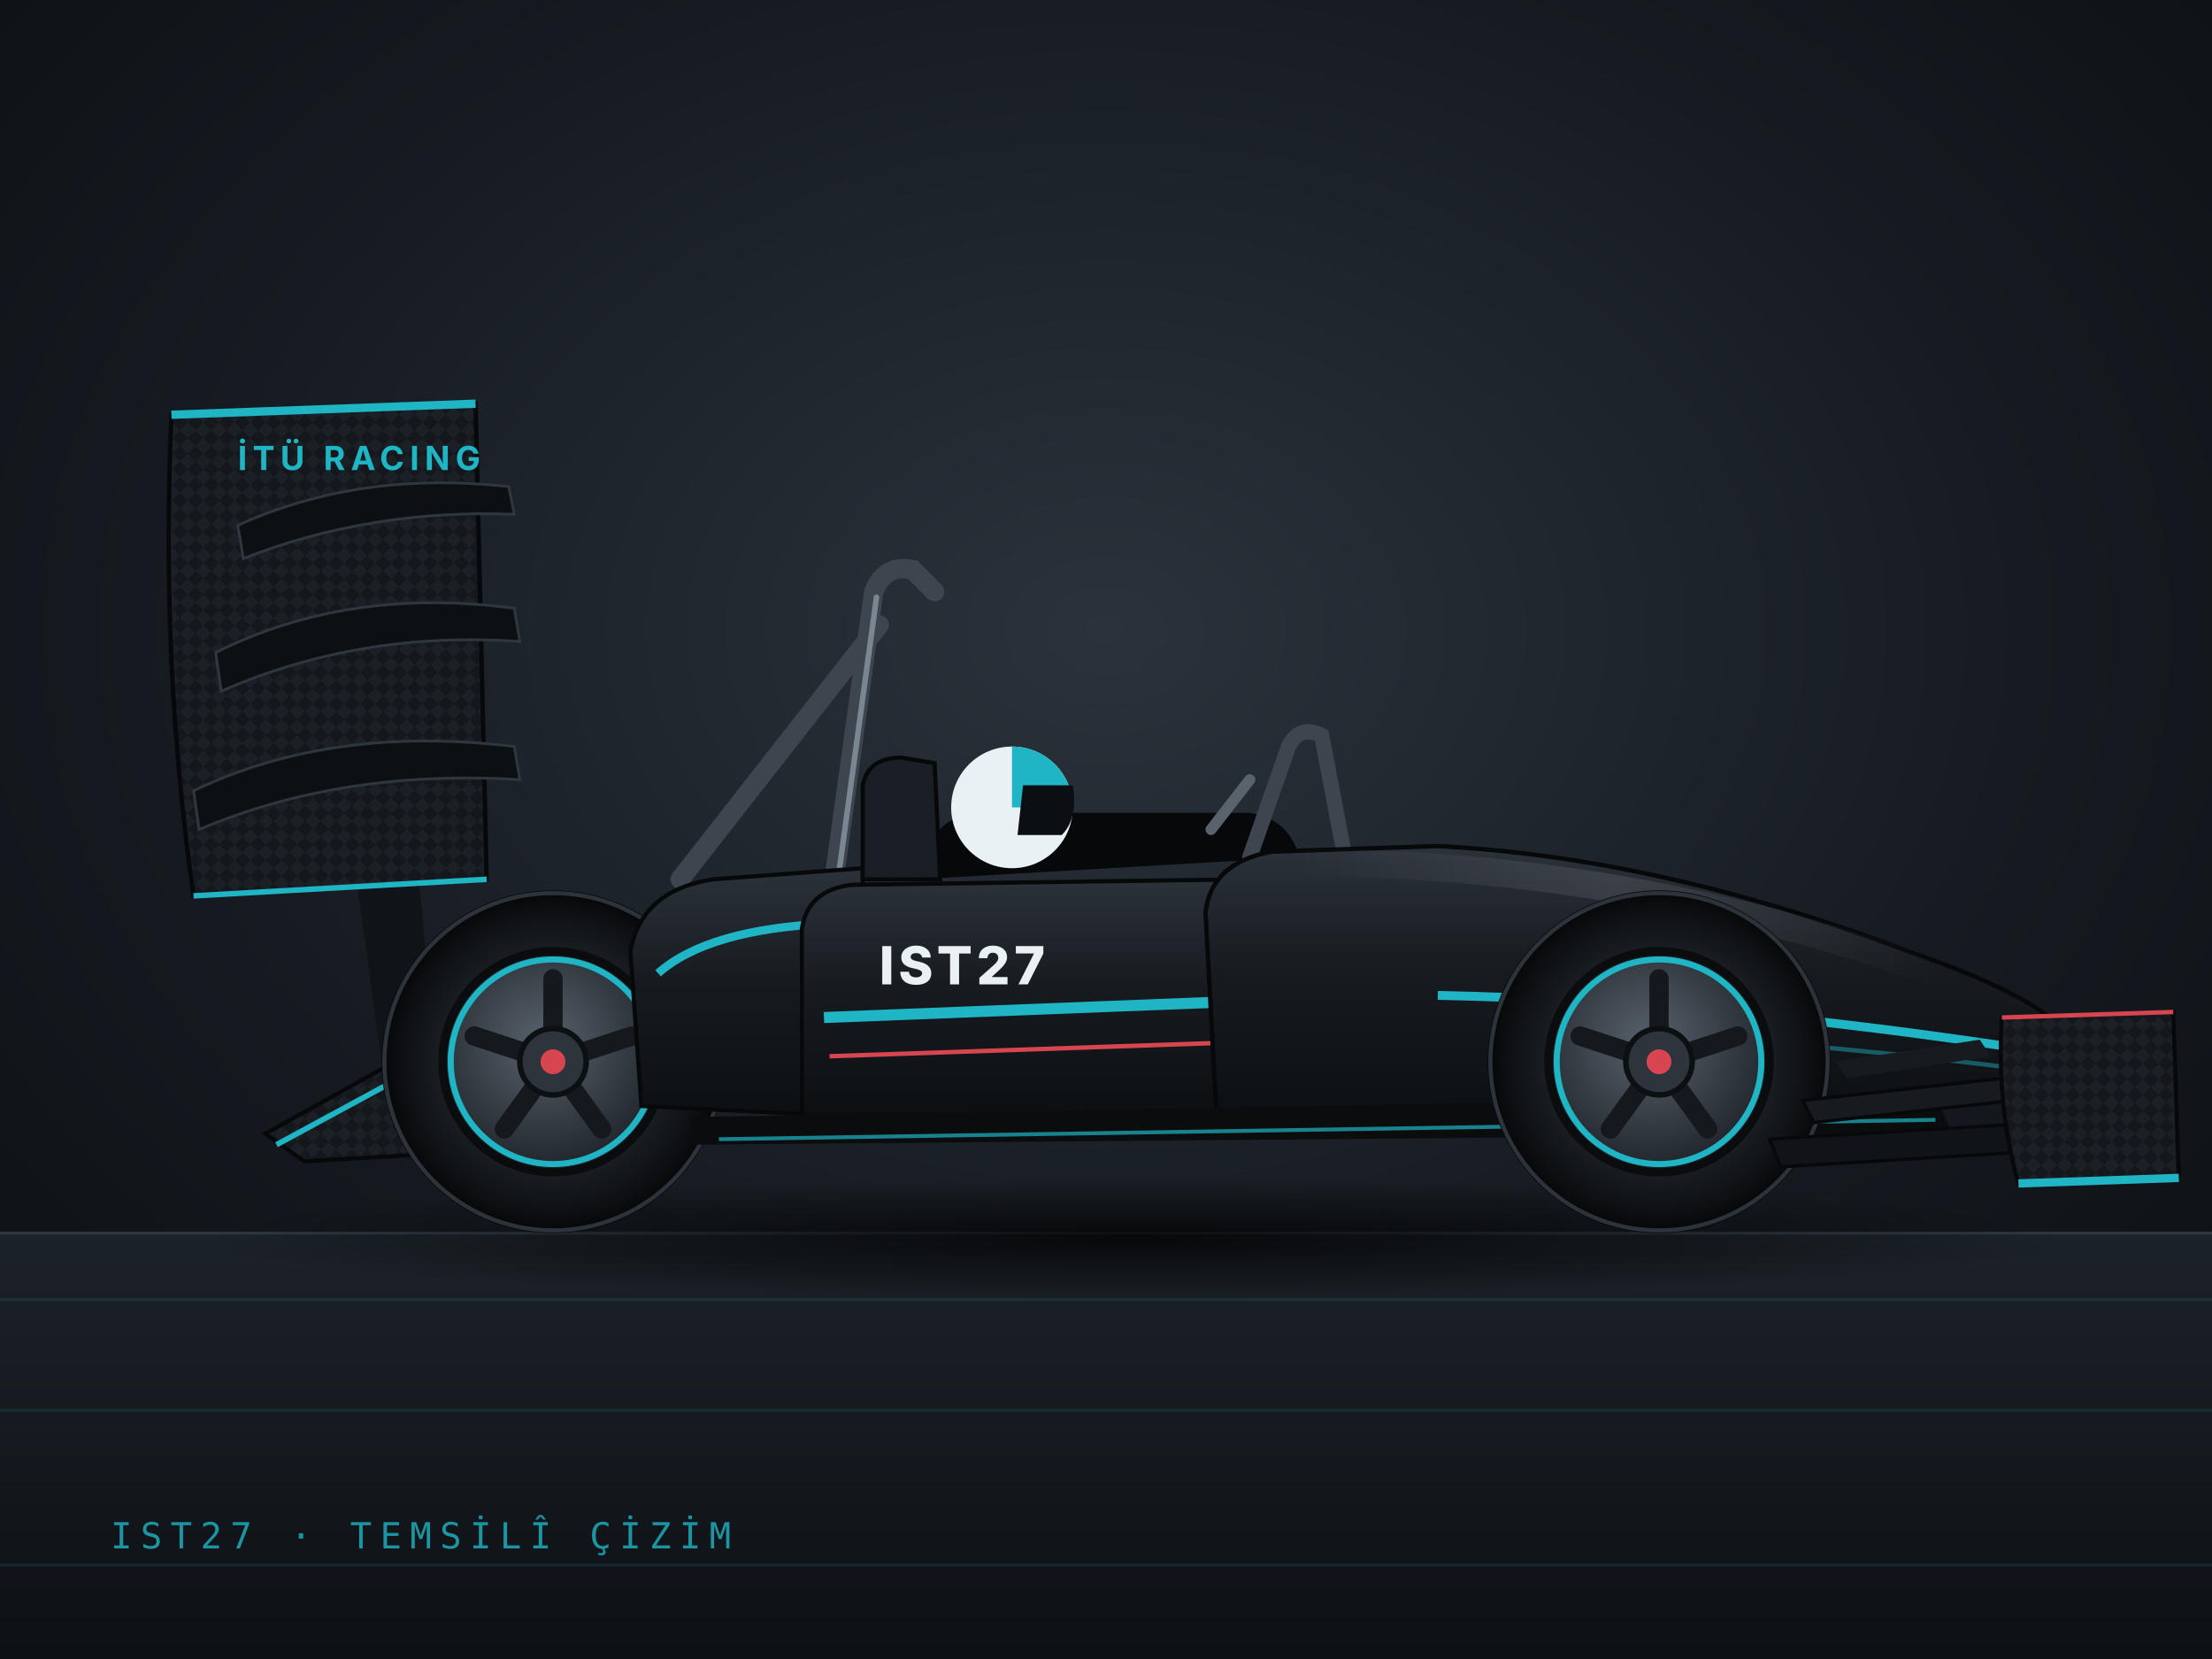
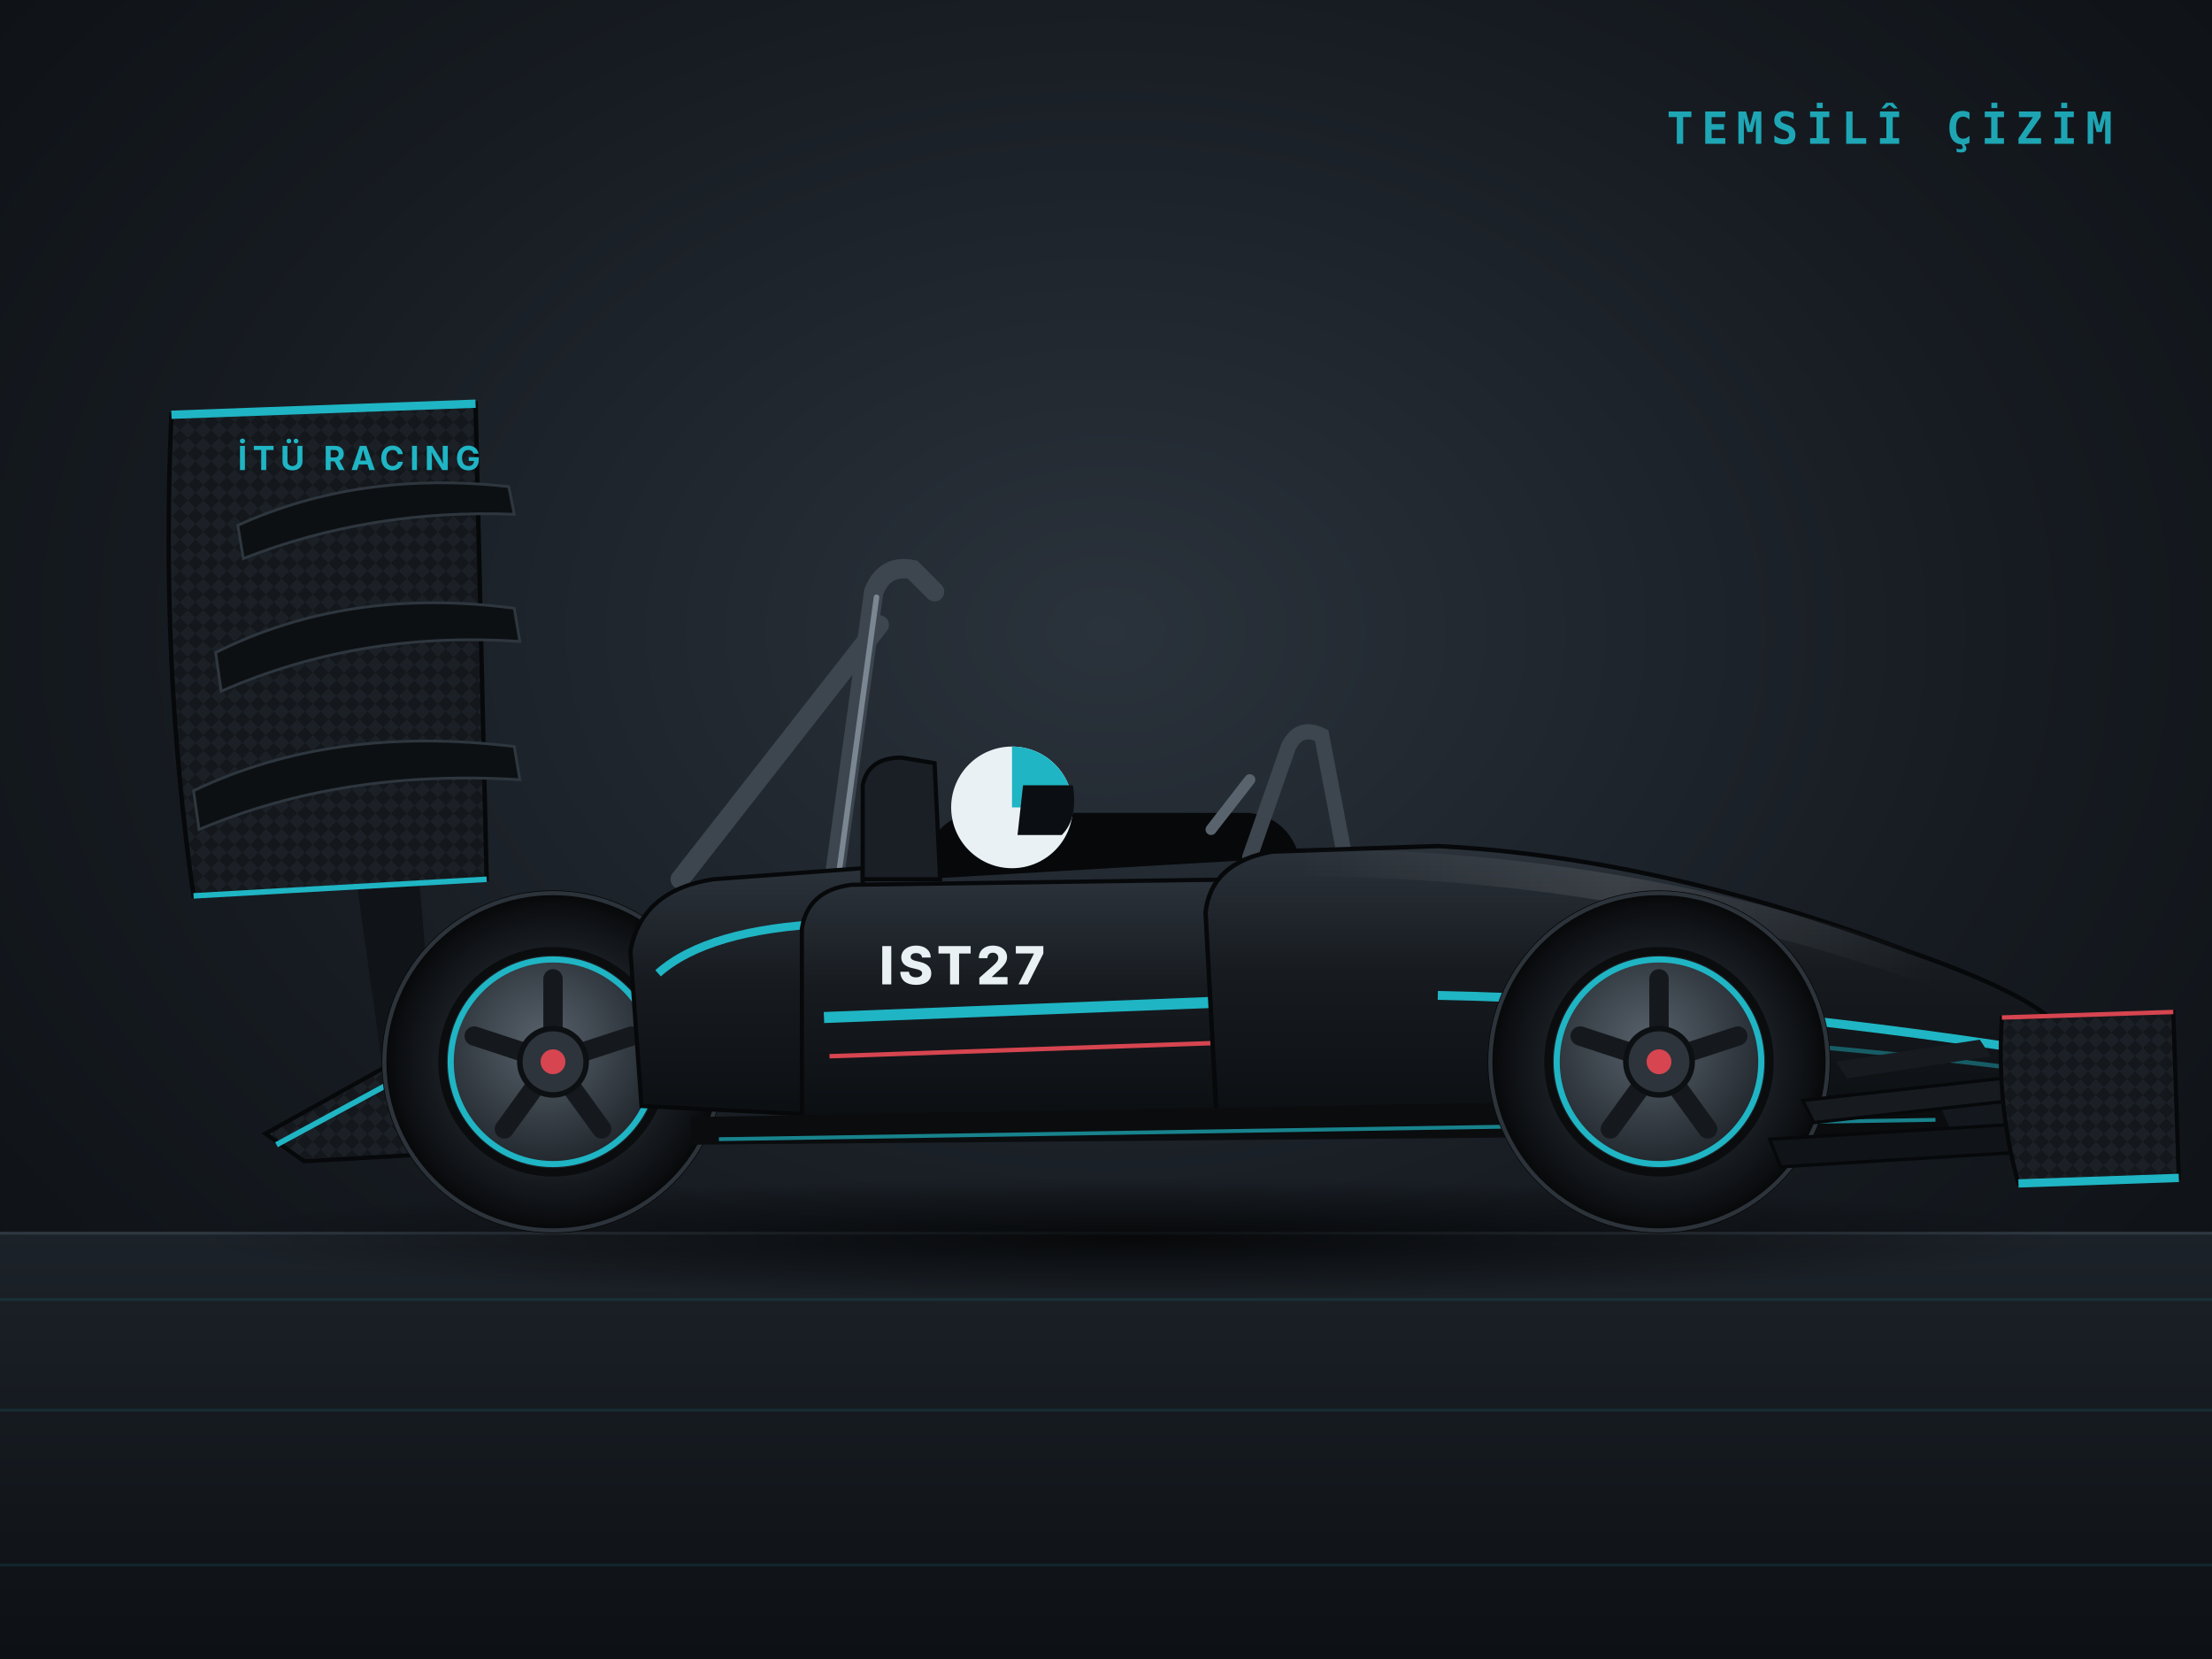
<svg xmlns="http://www.w3.org/2000/svg" viewBox="0 0 800 600" role="img" aria-label="IST27 temsilî çizim">
  <defs>
    <radialGradient id="bg" cx="50%" cy="38%" r="75%">
      <stop offset="0" stop-color="#2a323b" />
      <stop offset=".55" stop-color="#161b21" />
      <stop offset="1" stop-color="#0b0e12" />
    </radialGradient>
    <linearGradient id="floor" x1="0" y1="0" x2="0" y2="1">
      <stop offset="0" stop-color="#1c2229" />
      <stop offset="1" stop-color="#0d1014" />
    </linearGradient>
    <linearGradient id="body" x1="0" y1="0" x2="0" y2="1">
      <stop offset="0" stop-color="#2b323a" />
      <stop offset=".45" stop-color="#171b20" />
      <stop offset="1" stop-color="#0c0f12" />
    </linearGradient>
    <linearGradient id="sheen" x1="0" y1="0" x2="1" y2="0">
      <stop offset="0" stop-color="#fff" stop-opacity="0" />
      <stop offset=".5" stop-color="#fff" stop-opacity=".10" />
      <stop offset="1" stop-color="#fff" stop-opacity="0" />
    </linearGradient>
    <radialGradient id="shadow" cx="50%" cy="50%" r="50%">
      <stop offset="0" stop-color="#000" stop-opacity=".75" />
      <stop offset="1" stop-color="#000" stop-opacity="0" />
    </radialGradient>
    <radialGradient id="tyre" cx="50%" cy="50%" r="50%">
      <stop offset=".62" stop-color="#1b2026" />
      <stop offset=".9" stop-color="#0c0e11" />
      <stop offset="1" stop-color="#050607" />
    </radialGradient>
    <radialGradient id="rim" cx="45%" cy="40%" r="60%">
      <stop offset="0" stop-color="#58626c" />
      <stop offset="1" stop-color="#22282e" />
    </radialGradient>
    <pattern id="carbon" width="8" height="8" patternUnits="userSpaceOnUse" patternTransform="rotate(45)">
      <rect width="8" height="8" fill="#14181c" />
      <rect width="4" height="4" fill="#1b2026" />
      <rect x="4" y="4" width="4" height="4" fill="#1b2026" />
    </pattern>
    <g id="wheel">
      <circle r="62" fill="url(#tyre)" />
      <circle r="61" fill="none" stroke="#2c333a" stroke-width="1.5" />
      <circle r="40" fill="none" stroke="#0a0c0e" stroke-width="3" />
      <circle r="37" fill="url(#rim)" />
      <circle r="37" fill="none" stroke="#1fb5c4" stroke-width="2.2" />
      <g stroke="#15191d" stroke-width="7" stroke-linecap="round">
        <line x1="0" y1="-30" x2="0" y2="-12" />
        <line x1="28.5" y1="-9.3" x2="11.4" y2="-3.7" />
        <line x1="17.6" y1="24.3" x2="7" y2="9.7" />
        <line x1="-17.6" y1="24.3" x2="-7" y2="9.7" />
        <line x1="-28.5" y1="-9.3" x2="-11.4" y2="-3.7" />
      </g>
      <circle r="12" fill="#2d343b" stroke="#0d1013" stroke-width="2" />
      <circle r="4.5" fill="#d64550" />
    </g>
  </defs>
  <rect width="800" height="600" fill="url(#bg)" />
  <rect y="446" width="800" height="154" fill="url(#floor)" />
  <line x1="0" y1="446" x2="800" y2="446" stroke="#2f3841" stroke-width="1" />
  <g stroke="#1fb5c4" stroke-opacity=".12" stroke-width="1">
    <line x1="0" y1="470" x2="800" y2="470" />
    <line x1="0" y1="510" x2="800" y2="510" />
    <line x1="0" y1="566" x2="800" y2="566" />
  </g>
  <ellipse cx="410" cy="448" rx="340" ry="22" fill="url(#shadow)" />
  <path d="M128 312 L150 300 L158 392 L140 398 Z" fill="#101317" />
  <path d="M96 410 L150 380 L250 384 L250 412 L110 420 Z" fill="url(#carbon)" stroke="#06080a" stroke-width="1.5" />
  <path d="M100 414 L148 388" stroke="#1fb5c4" stroke-width="2" />
  <g stroke="#3b444d" stroke-width="3.2" stroke-linecap="round">
    <line x1="200" y1="370" x2="262" y2="352" />
    <line x1="200" y1="390" x2="266" y2="396" />
    <line x1="600" y1="370" x2="536" y2="350" />
    <line x1="600" y1="390" x2="532" y2="396" />
  </g>
  <line x1="606" y1="368" x2="520" y2="330" stroke="#4a545e" stroke-width="2.4" stroke-linecap="round" />
  <use href="#wheel" x="200" y="384" />
  <g stroke="#3d464f" stroke-width="7" stroke-linecap="round" fill="none">
    <path d="M300 330 L316 214 Q320 204 330 206 L338 214" />
    <line x1="318" y1="226" x2="246" y2="318" />
  </g>
  <g stroke="#8a96a1" stroke-width="2" stroke-linecap="round" fill="none" opacity=".8">
    <path d="M302 326 L317 216" />
  </g>
  <path d="M232 400 L228 344 Q232 322 258 318 L312 314 L312 404 Z" fill="url(#body)" stroke="#06080a" stroke-width="1.5" />
  <path d="M238 352 Q256 336 300 334" stroke="#1fb5c4" stroke-width="3" fill="none" />
  <path d="M332 318 Q336 296 352 294 L452 294 Q466 296 470 310 Z" fill="#06080a" />
  <path d="M312 318 L312 284 Q314 274 326 274 L338 276 L340 318 Z" fill="#1a1f25" stroke="#06080a" stroke-width="1.5" />
  <path d="M452 310 L466 270 Q470 262 478 266 L486 308" stroke="#3d464f" stroke-width="5.5" fill="none" stroke-linecap="round" />
  <line x1="438" y1="300" x2="452" y2="282" stroke="#59636d" stroke-width="4" stroke-linecap="round" />
  <circle cx="366" cy="292" r="22" fill="#e9f1f4" />
  <path d="M366 270 A22 22 0 0 1 388 292 L366 292 Z" fill="#1fb5c4" />
  <path d="M370 284 L388 284 Q390 296 384 302 L368 302 Z" fill="#0b0e12" />
  <path d="M290 404 L290 336 Q292 322 308 320 L452 318 Q468 318 474 330 L492 372 L492 404 Z" fill="url(#body)" stroke="#06080a" stroke-width="1.5" />
  <path d="M474 330 L492 372 L480 372 L462 334 Z" fill="#07090b" />
  <path d="M298 368 L452 362 L478 344" stroke="#1fb5c4" stroke-width="4" fill="none" stroke-linejoin="round" />
  <path d="M300 382 L446 377" stroke="#d64550" stroke-width="1.6" fill="none" />
  <text x="318" y="356" font-family="Inter,Segoe UI,Arial,sans-serif" font-weight="800" font-size="19" letter-spacing="1.5" fill="#e9f1f4">IST27</text>
  <path d="M440 404 L436 330 Q438 312 460 308 L520 306 Q600 310 690 344 Q742 362 748 376 Q748 388 732 392 L620 400 L520 406 Z" fill="url(#body)" stroke="#06080a" stroke-width="1.6" />
  <path d="M470 312 Q590 312 700 352" stroke="url(#sheen)" stroke-width="10" fill="none" />
  <path d="M520 360 Q620 362 736 380" stroke="#1fb5c4" stroke-width="3.2" fill="none" />
  <path d="M540 372 Q630 374 726 386" stroke="#1fb5c4" stroke-opacity=".45" stroke-width="1.6" fill="none" />
  <path d="M250 404 L700 396 L706 410 L250 414 Z" fill="#0a0c0e" />
  <path d="M260 412 L700 405" stroke="#1fb5c4" stroke-opacity=".7" stroke-width="1.4" />
  <use href="#wheel" x="600" y="384" />
  <path d="M640 412 L772 404 L776 414 L644 422 Z" fill="#101317" stroke="#06080a" stroke-width="1.2" />
  <path d="M652 398 L742 388 L746 396 L656 406 Z" fill="#171b20" stroke="#06080a" stroke-width="1.2" />
  <path d="M664 384 L716 376 L720 382 L668 390 Z" fill="#171b20" />
  <path d="M724 368 L786 366 L788 426 L730 428 Q722 400 724 368 Z" fill="url(#carbon)" stroke="#06080a" stroke-width="1.5" />
  <path d="M730 428 L788 426" stroke="#1fb5c4" stroke-width="3" />
  <path d="M724 368 L786 366" stroke="#d64550" stroke-width="1.6" />
  <path d="M62 150 L172 146 L176 318 L70 324 Q58 240 62 150 Z" fill="url(#carbon)" stroke="#06080a" stroke-width="1.6" />
  <path d="M62 150 L172 146" stroke="#1fb5c4" stroke-width="3" />
  <path d="M70 324 L176 318" stroke="#1fb5c4" stroke-width="2" />
  <g fill="#0d1013" stroke="#2e363e" stroke-width="1">
    <path d="M70 286 Q120 262 186 270 L188 282 Q124 278 72 300 Z" />
    <path d="M78 236 Q126 212 186 220 L188 232 Q130 228 80 250 Z" />
    <path d="M86 190 Q130 170 184 176 L186 186 Q134 184 88 202 Z" />
  </g>
  <text x="86" y="170" font-family="Inter,Segoe UI,Arial,sans-serif" font-weight="700" font-size="12" letter-spacing="2" fill="#1fb5c4">İTÜ RACING</text>
-   <text x="40" y="560" font-family="ui-monospace,Menlo,Consolas,monospace" font-size="13" letter-spacing="3" fill="#1fb5c4" fill-opacity=".8">IST27 · TEMSİLÎ ÇİZİM</text>
+   <text x="764" y="52" text-anchor="end" font-family="ui-monospace,Menlo,Consolas,monospace" font-size="16" font-weight="600" letter-spacing="3" fill="#1fb5c4" fill-opacity=".9">TEMSİLÎ ÇİZİM</text>
</svg>
